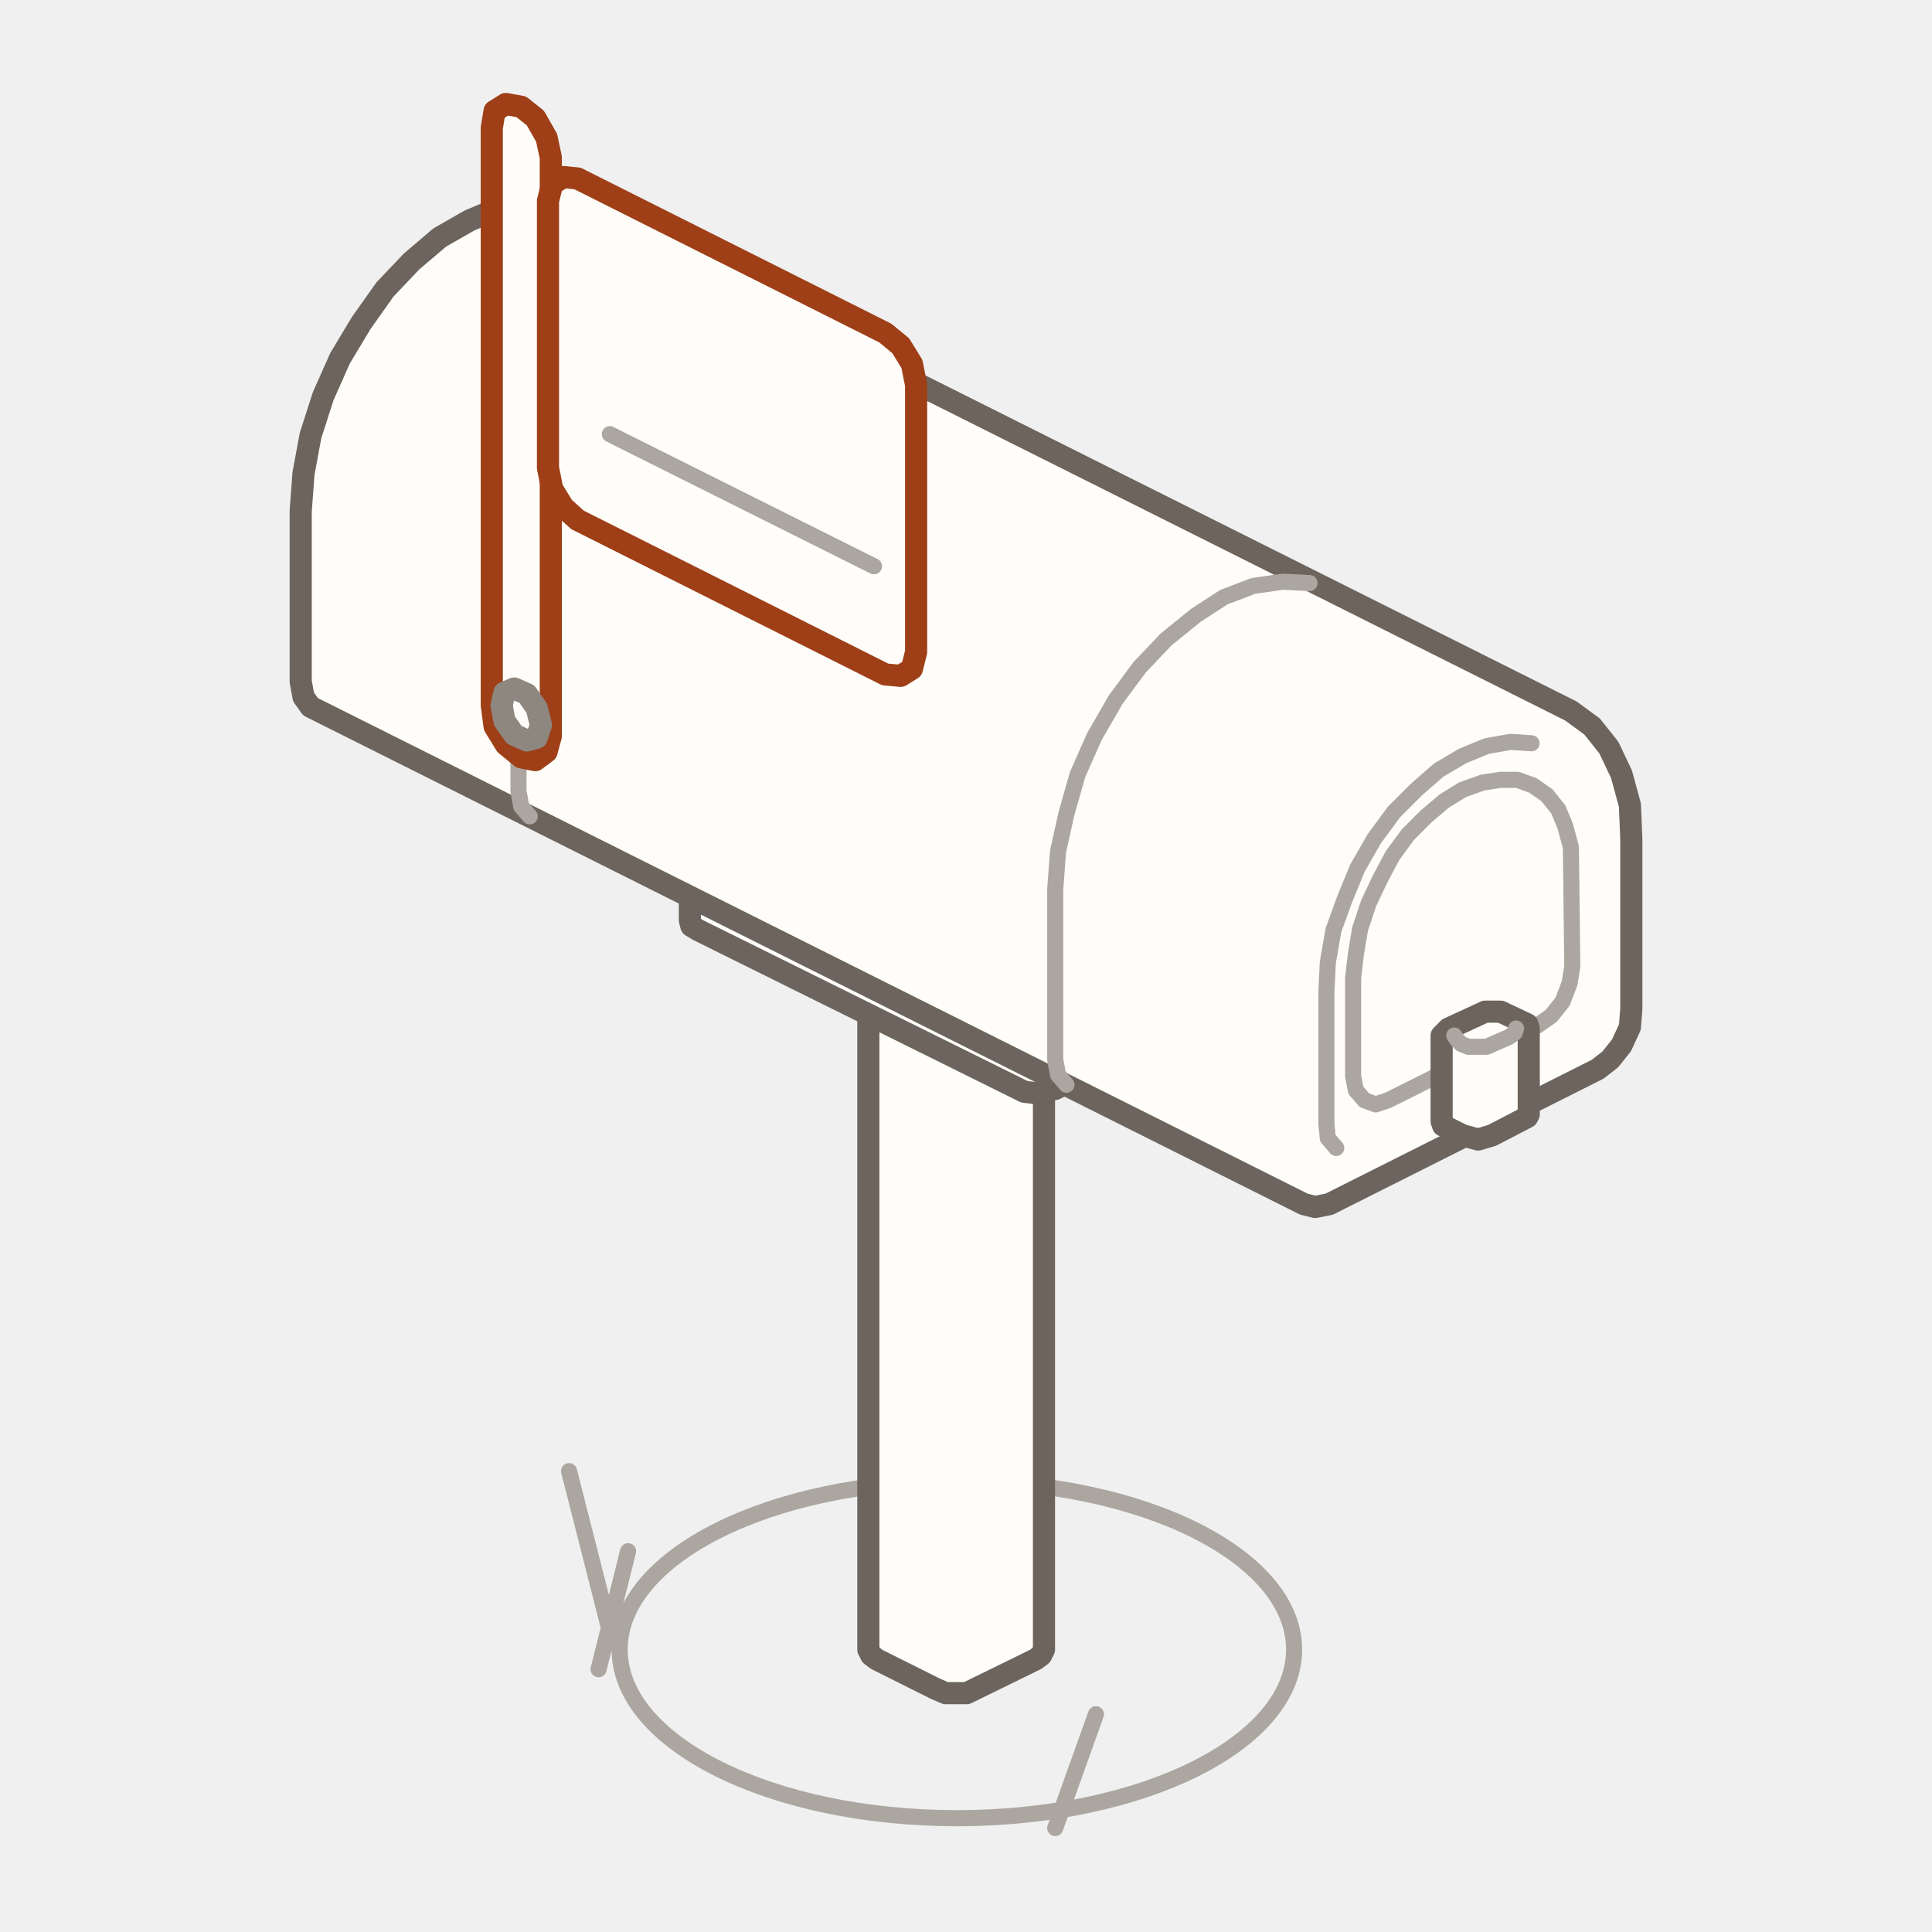
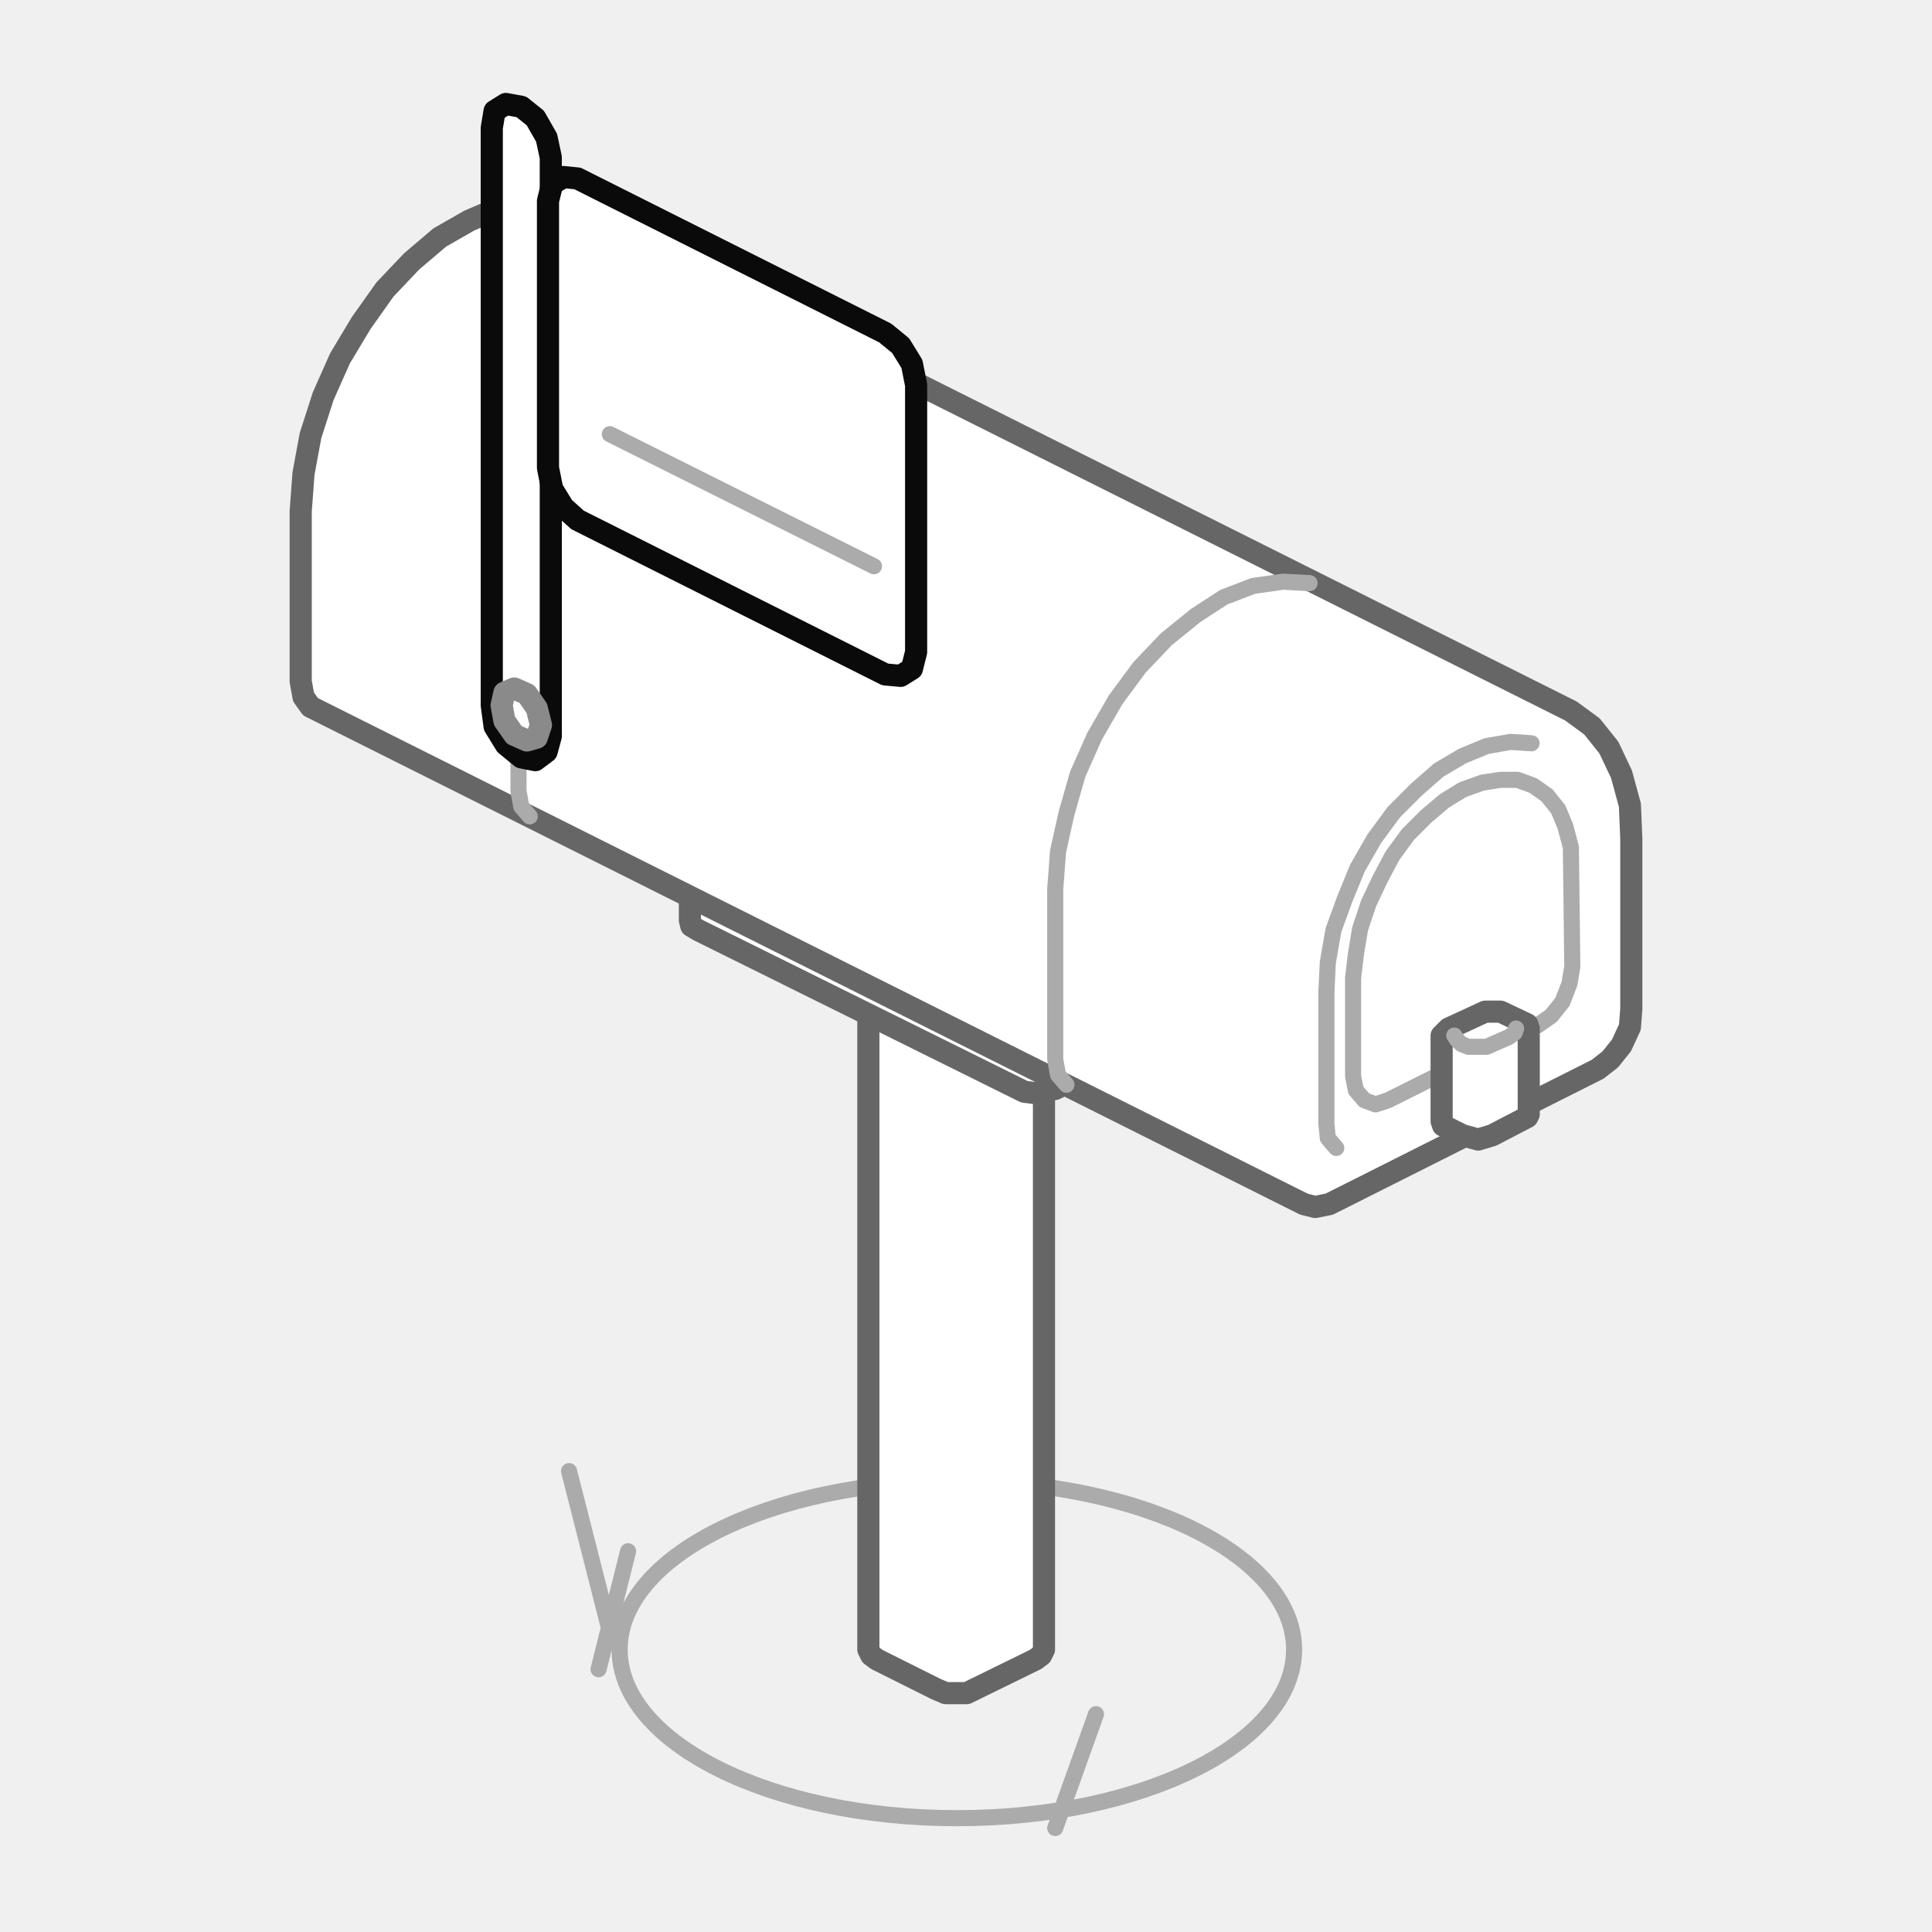
- <svg xmlns="http://www.w3.org/2000/svg" viewBox="-6.24 -8.56 13.75 13.75" width="96" height="96" class="u-icon u-icon--full" fill="#fffdf9" stroke="#6c645d" stroke-width="1.1" stroke-linecap="round" stroke-linejoin="round" data-icon="follow" aria-hidden="true" focusable="false">
-   <path class="ui-s-l" stroke="#aba7a0" stroke-width="0.8" fill="none" d="M-1.83 3.18A2.4 1.2 0 1 0 2.97 3.18A2.4 1.2 0 1 0 -1.83 3.18zM-1.91 3.01l-.28-1.1M-1.98 3.32l.21-.84M1.27 4.45l.29-.81" vector-effect="non-scaling-stroke" />
+ <svg xmlns="http://www.w3.org/2000/svg" viewBox="-6.24 -8.56 13.75 13.75" width="96" height="96" class="u-icon u-icon--full" fill="#ffffff" stroke="#666666" stroke-width="1.1" stroke-linecap="round" stroke-linejoin="round" data-icon="follow" aria-hidden="true" focusable="false">
+   <path class="ui-s-l" stroke="#ababab" stroke-width="0.8" fill="none" d="M-1.83 3.18A2.4 1.2 0 1 0 2.97 3.18A2.4 1.2 0 1 0 -1.83 3.18zM-1.91 3.01l-.28-1.1M-1.98 3.32l.21-.84M1.27 4.45l.29-.81" vector-effect="non-scaling-stroke" />
  <path d="M-.06-2.19l.02-.04.04-.03.42-.21.15-.03.14.03.42.21.04.03.02.04 0 5.37-.02.04-.04.03-.49.24-.15 0-.07-.03-.42-.21-.04-.03-.02-.04z" vector-effect="non-scaling-stroke" />
-   <path class="ui-s-l" stroke="#aba7a0" stroke-width="0.8" fill="none" d="M1.01-2.19l-.03.06-.2.12-.1.03-.11.01-.12-.01-.1-.03-.2-.12-.03-.06" vector-effect="non-scaling-stroke" />
+   <path class="ui-s-l" stroke="#ababab" stroke-width="0.8" fill="none" d="M1.01-2.19l-.03.06-.2.12-.1.03-.11.01-.12-.01-.1-.03-.2-.12-.03-.06" vector-effect="non-scaling-stroke" />
  <path d="M-1.33-2.49l.01-.03.05-.04 1.27-.63.14-.03.08.01 2.33 1.15.04.03.01.04 0 .48-.01.03-.04.04-1.28.63-.14.03-.08-.01-2.32-1.15-.05-.03-.01-.04z" vector-effect="non-scaling-stroke" />
-   <path class="ui-s-l" stroke="#aba7a0" stroke-width="0.8" fill="none" d="M2.42-1.99l-.02.06-.07.04-.99.5-.09.03-.12.01-.11-.01-.1-.03-1.98-.99-.07-.05-.02-.06" vector-effect="non-scaling-stroke" />
+   <path class="ui-s-l" stroke="#ababab" stroke-width="0.8" fill="none" d="M2.42-1.99l-.02.06-.07.04-.99.5-.09.03-.12.01-.11-.01-.1-.03-1.98-.99-.07-.05-.02-.06" vector-effect="non-scaling-stroke" />
  <path d="M-4.1-4.92l.02-.27.05-.27.09-.28.12-.27.15-.25.17-.24.19-.2.2-.17.21-.12.21-.09.2-.03.19.01.17.06 7.07 3.54.15.11.12.15.09.19.06.22.01.24 0 1.21-.01.13-.06.13-.08.1-.09.07-1.91.96-.1.02-.08-.02-7.07-3.54-.05-.07-.02-.11z" vector-effect="non-scaling-stroke" />
-   <path class="ui-s-l" stroke="#aba7a0" stroke-width="0.8" fill="none" d="M3.27-.39l-.06-.07-.01-.1 0-.94.01-.21.04-.23.08-.22.09-.22.12-.21.14-.19.16-.16.16-.14.17-.1.17-.07.17-.03.15.01M-2.47-2.75l-.06-.07-.02-.11 0-1.21.02-.27.06-.27.09-.28.12-.27.14-.26.18-.23.19-.2.2-.17.21-.13.21-.08.2-.03.19.01M1.35-.84l-.06-.07-.02-.11 0-1.21.02-.27.06-.27.08-.28.12-.27.15-.26.17-.23.19-.2.21-.17.2-.13.21-.08.21-.03.19.01M4.95-1.68l-.02.12-.05.13-.08.1-.1.07-1.06.53-.09.03-.08-.03-.06-.07-.02-.1 0-.7.02-.17.03-.18.06-.18.08-.17.09-.17.11-.15.13-.13.13-.11.13-.08.14-.05.13-.02.12 0 .11.04.1.07.08.1.05.12.04.15z" vector-effect="non-scaling-stroke" />
+   <path class="ui-s-l" stroke="#ababab" stroke-width="0.8" fill="none" d="M3.27-.39l-.06-.07-.01-.1 0-.94.01-.21.04-.23.08-.22.09-.22.12-.21.14-.19.16-.16.16-.14.17-.1.17-.07.17-.03.15.01M-2.47-2.75l-.06-.07-.02-.11 0-1.21.02-.27.06-.27.09-.28.12-.27.14-.26.18-.23.19-.2.2-.17.21-.13.21-.08.2-.03.19.01M1.35-.84l-.06-.07-.02-.11 0-1.21.02-.27.06-.27.08-.28.12-.27.15-.26.17-.23.19-.2.21-.17.2-.13.21-.08.21-.03.19.01M4.95-1.68l-.02.12-.05.13-.08.1-.1.07-1.06.53-.09.03-.08-.03-.06-.07-.02-.1 0-.7.02-.17.03-.18.06-.18.08-.17.09-.17.11-.15.13-.13.13-.11.13-.08.14-.05.13-.02.12 0 .11.04.1.07.08.1.05.12.04.15z" vector-effect="non-scaling-stroke" />
  <path d="M4.02-1.19l.05-.05.26-.12.11 0 .19.09.01.03 0 .61-.01.02-.25.13-.1.03-.11-.03-.14-.07-.01-.03z" vector-effect="non-scaling-stroke" />
-   <path class="ui-s-l" stroke="#aba7a0" stroke-width="0.8" fill="none" d="M4.55-1.24l-.01.03-.04.03-.16.07-.13 0-.05-.02-.03-.03-.02-.03" vector-effect="non-scaling-stroke" />
-   <g class="ui-s-a ui-f-g" stroke="#9e3f17">
+   <path class="ui-s-l" stroke="#ababab" stroke-width="0.8" fill="none" d="M4.55-1.24l-.01.03-.04.03-.16.07-.13 0-.05-.02-.03-.03-.02-.03" vector-effect="non-scaling-stroke" />
+   <g class="ui-s-a ui-f-g" stroke="#0a0a0a">
    <path d="M-2.74-3.54l.02.15.08.13.11.09.1.02.08-.06.03-.11 0-4.12-.03-.14-.08-.14-.1-.08-.11-.02-.08.05-.02.12z" vector-effect="non-scaling-stroke" />
    <path d="M-2.34-5.23l.03.15.08.13.1.09 2.19 1.1.11.01.08-.05.03-.12 0-1.9-.03-.15-.08-.13-.11-.09-2.19-1.1-.1-.01-.08.05-.03.12z" vector-effect="non-scaling-stroke" />
  </g>
-   <path class="ui-s-l" stroke="#aba7a0" stroke-width="0.8" fill="none" d="M-1.9-5.47l1.88.94" vector-effect="non-scaling-stroke" />
-   <path class="ui-s-m" stroke="#8d8780" fill="none" d="M-2.39-3.4l-.03-.12-.07-.1-.09-.04-.07.03-.02.09.02.11.07.1.09.04.07-.02z" vector-effect="non-scaling-stroke" />
+   <path class="ui-s-l" stroke="#ababab" stroke-width="0.8" fill="none" d="M-1.9-5.47l1.88.94" vector-effect="non-scaling-stroke" />
+   <path class="ui-s-m" stroke="#8a8a8a" fill="none" d="M-2.39-3.4l-.03-.12-.07-.1-.09-.04-.07.03-.02.09.02.11.07.1.09.04.07-.02z" vector-effect="non-scaling-stroke" />
</svg>
